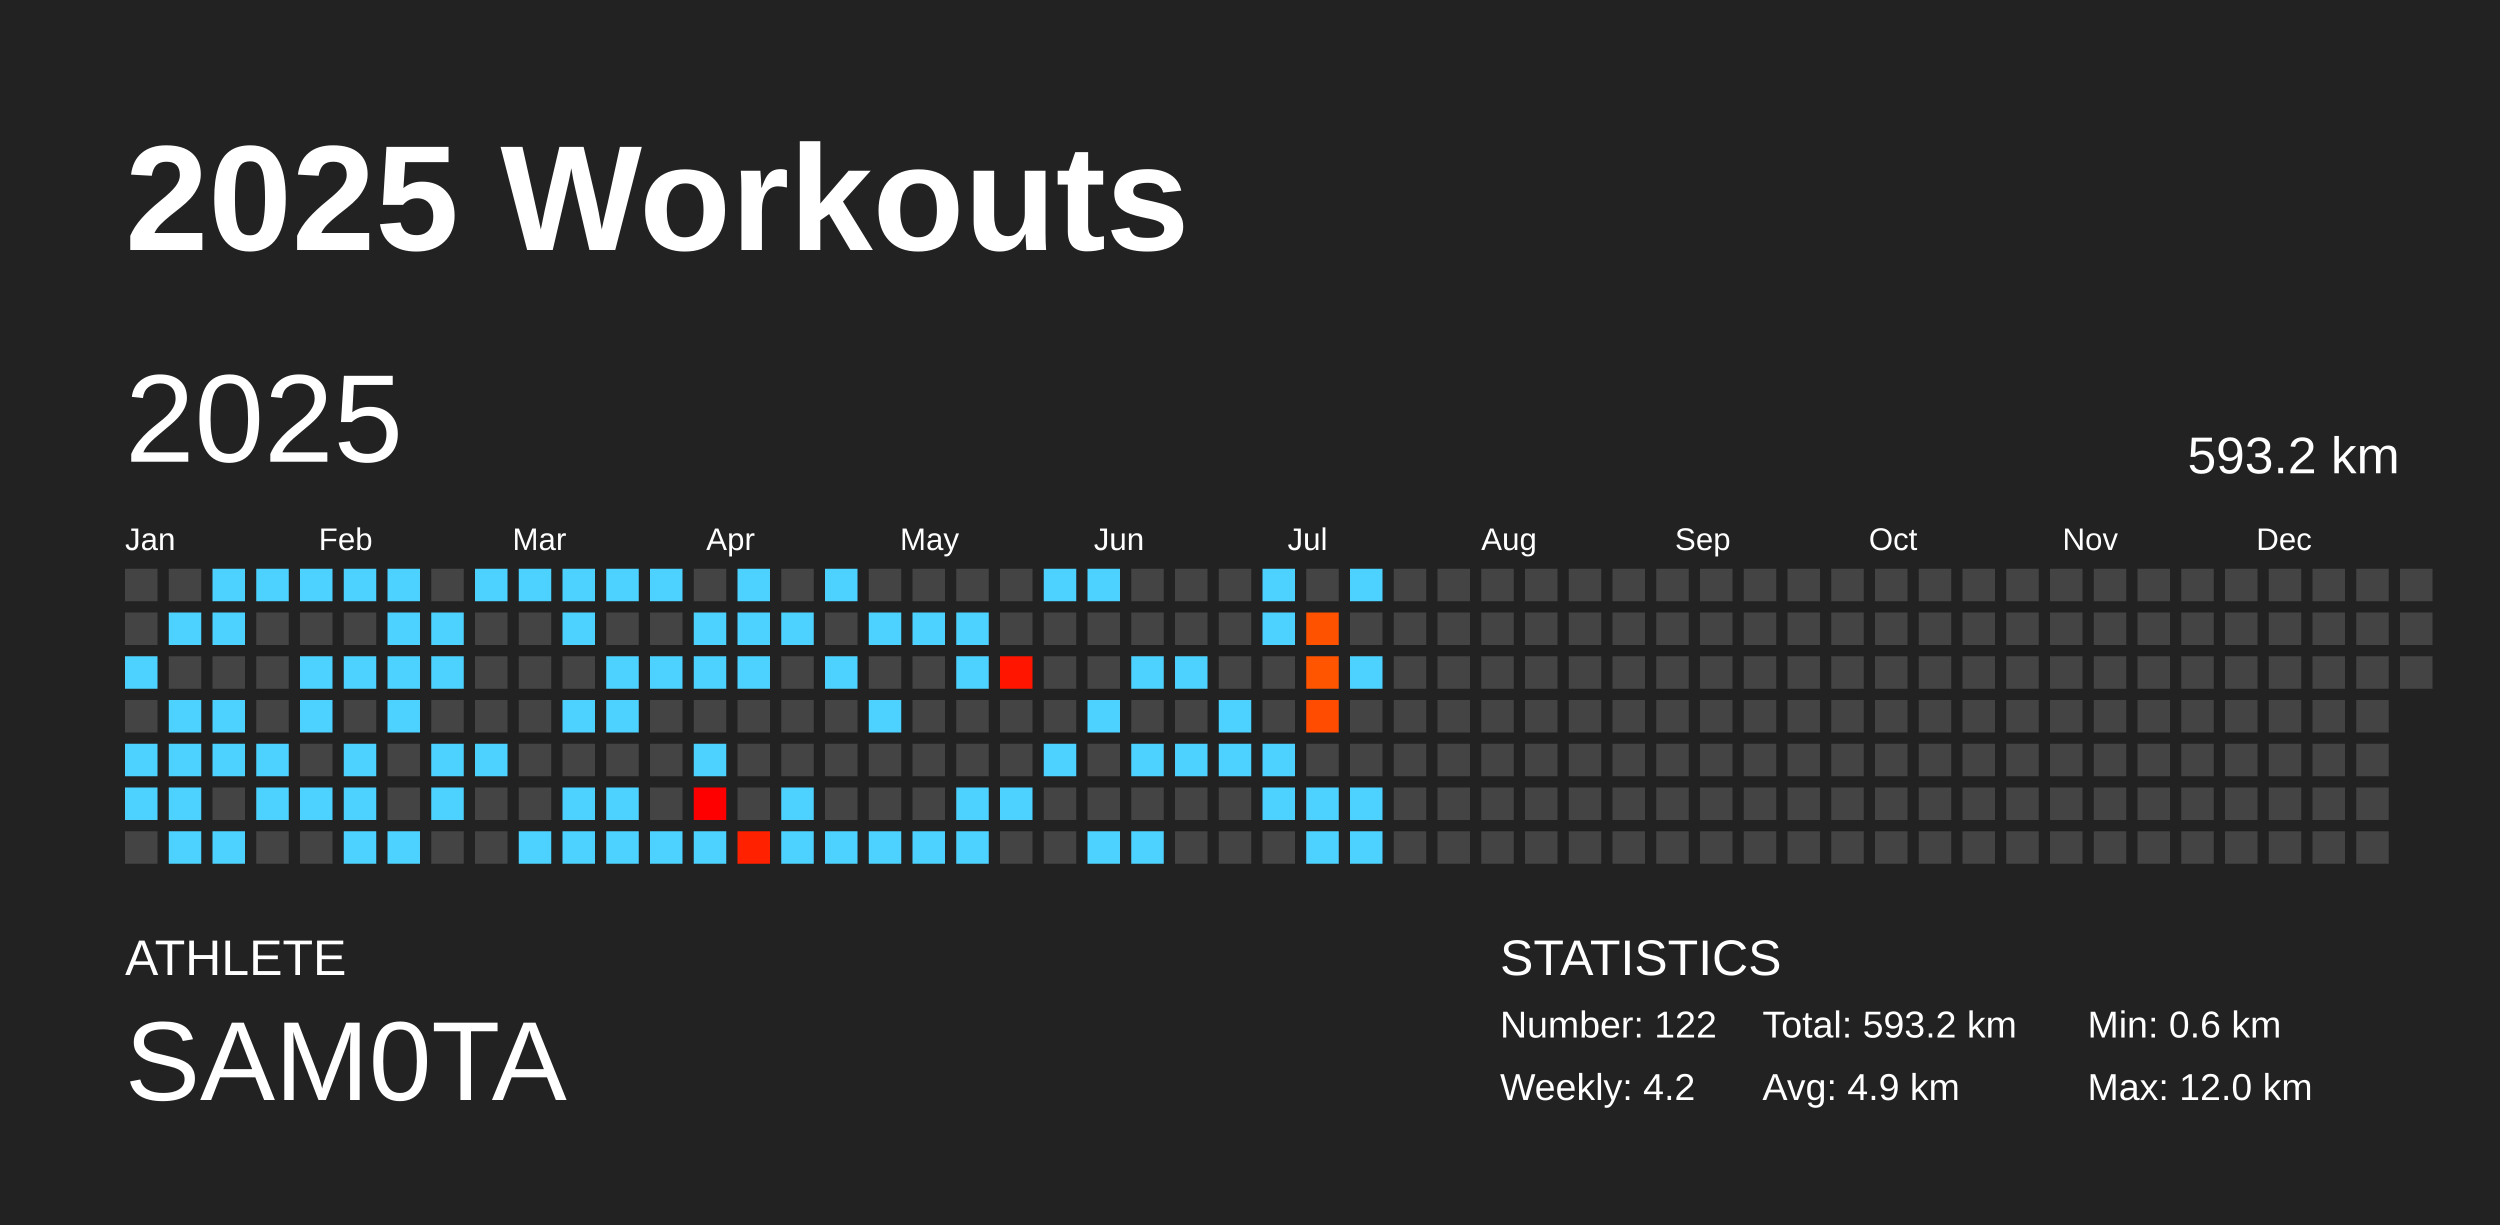
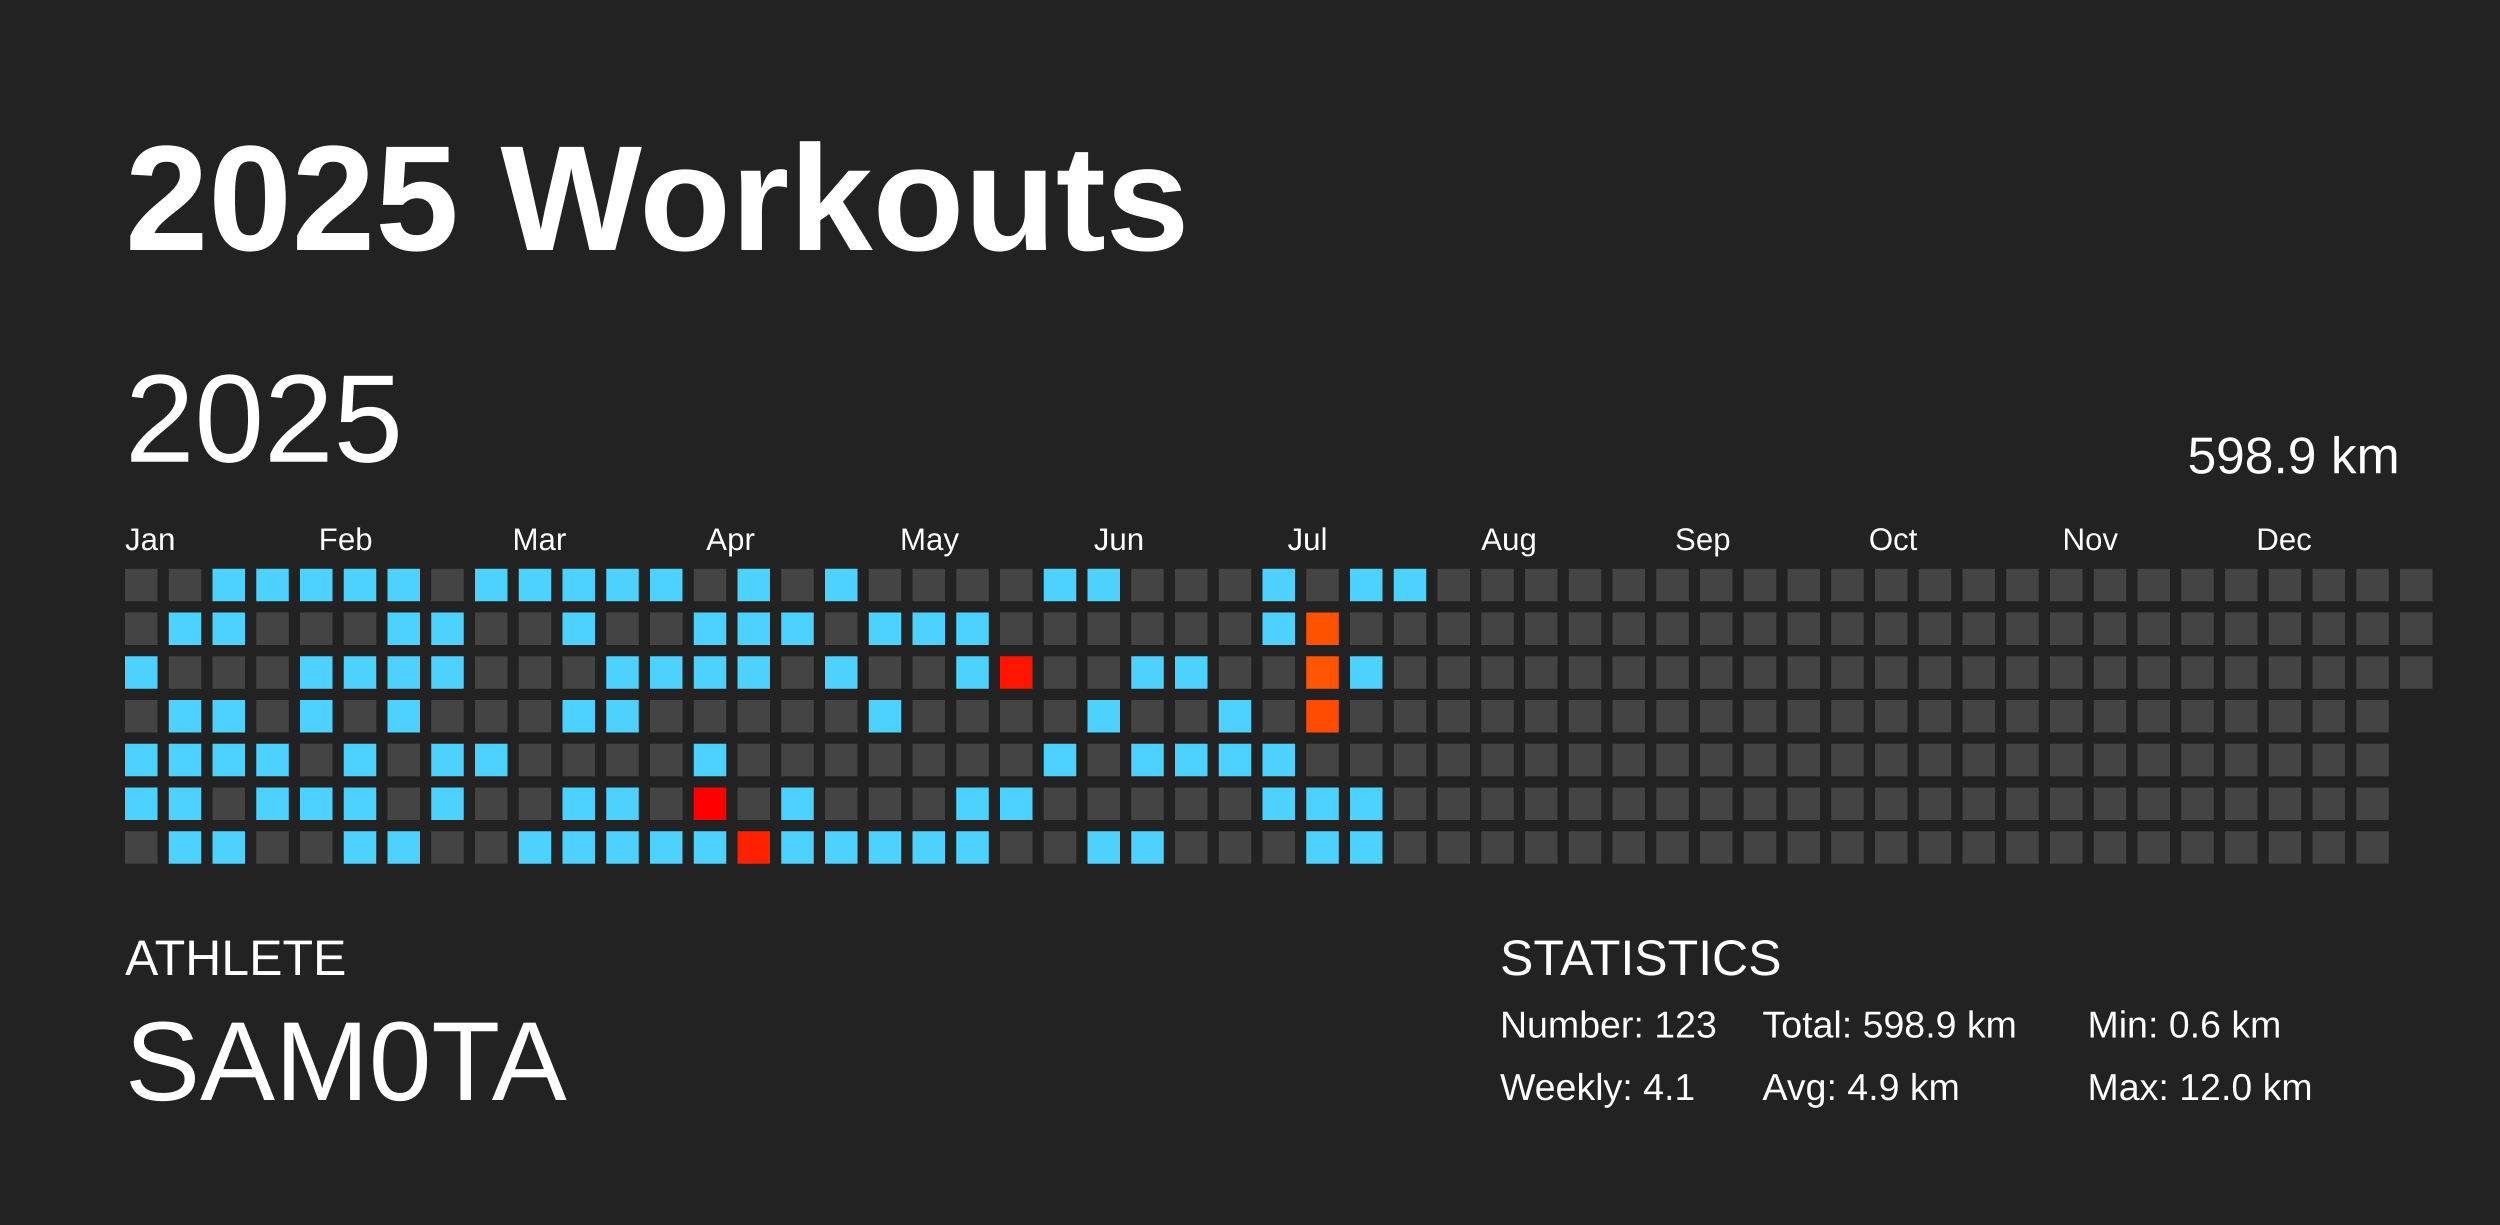
<svg xmlns="http://www.w3.org/2000/svg" baseProfile="full" height="98mm" version="1.1" viewBox="0,0,200,98" width="200mm">
  <defs />
  <rect fill="#222222" height="98" width="200" x="0" y="0" />
  <text fill="#FFFFFF" style="font-size:12px; font-family:Arial; font-weight:bold;" x="10" y="20">2025 Workouts</text>
  <text fill="#FFFFFF" style="font-size:4px; font-family:Arial" x="10" y="78">ATHLETE</text>
  <text fill="#FFFFFF" style="font-size:9px; font-family:Arial" x="10" y="88">SAM0TA</text>
  <text fill="#FFFFFF" style="font-size:4px; font-family:Arial" x="120" y="78">STATISTICS</text>
-   <text fill="#FFFFFF" style="font-size:3px; font-family:Arial" x="120" y="83">Number: 122</text>
-   <text fill="#FFFFFF" style="font-size:3px; font-family:Arial" x="120" y="88">Weekly: 4.2</text>
-   <text fill="#FFFFFF" style="font-size:3px; font-family:Arial" x="141" y="83">Total: 593.2 km</text>
+   <text fill="#FFFFFF" style="font-size:3px; font-family:Arial" x="120" y="83">Number: 123</text>
+   <text fill="#FFFFFF" style="font-size:3px; font-family:Arial" x="120" y="88">Weekly: 4.1</text>
+   <text fill="#FFFFFF" style="font-size:3px; font-family:Arial" x="141" y="83">Total: 598.9 km</text>
  <text fill="#FFFFFF" style="font-size:3px; font-family:Arial" x="141" y="88">Avg: 4.9 km</text>
  <text fill="#FFFFFF" style="font-size:3px; font-family:Arial" x="167" y="83">Min: 0.6 km</text>
  <text fill="#FFFFFF" style="font-size:3px; font-family:Arial" x="167" y="88">Max: 12.0 km</text>
  <text dominant-baseline="hanging" fill="#FFFFFF" style="font-size:10.0px; font-family:Arial;" x="10" y="30">2025</text>
-   <text dominant-baseline="hanging" fill="#FFFFFF" style="font-size:4.125px; font-family:Arial;" x="175" y="35">593.2 km</text>
+   <text dominant-baseline="hanging" fill="#FFFFFF" style="font-size:4.125px; font-family:Arial;" x="175" y="35">598.9 km</text>
  <text fill="#FFFFFF" style="font-size:2.5px; font-family:Arial" x="10.0" y="44">Jan</text>
  <text fill="#FFFFFF" style="font-size:2.5px; font-family:Arial" x="25.5" y="44">Feb</text>
  <text fill="#FFFFFF" style="font-size:2.5px; font-family:Arial" x="41.0" y="44">Mar</text>
  <text fill="#FFFFFF" style="font-size:2.5px; font-family:Arial" x="56.5" y="44">Apr</text>
  <text fill="#FFFFFF" style="font-size:2.5px; font-family:Arial" x="72.0" y="44">May</text>
  <text fill="#FFFFFF" style="font-size:2.5px; font-family:Arial" x="87.5" y="44">Jun</text>
  <text fill="#FFFFFF" style="font-size:2.5px; font-family:Arial" x="103.0" y="44">Jul</text>
  <text fill="#FFFFFF" style="font-size:2.5px; font-family:Arial" x="118.5" y="44">Aug</text>
  <text fill="#FFFFFF" style="font-size:2.5px; font-family:Arial" x="134.0" y="44">Sep</text>
  <text fill="#FFFFFF" style="font-size:2.5px; font-family:Arial" x="149.5" y="44">Oct</text>
  <text fill="#FFFFFF" style="font-size:2.5px; font-family:Arial" x="165.0" y="44">Nov</text>
  <text fill="#FFFFFF" style="font-size:2.5px; font-family:Arial" x="180.5" y="44">Dec</text>
  <rect fill="#444444" height="2.6" width="2.6" x="10.0" y="45.5" />
  <rect fill="#444444" height="2.6" width="2.6" x="10.0" y="49.0" />
  <rect fill="#4dd2ff" height="2.6" width="2.6" x="10.0" y="52.5" />
  <rect fill="#444444" height="2.6" width="2.6" x="10.0" y="56.0" />
  <rect fill="#4dd2ff" height="2.6" width="2.6" x="10.0" y="59.5" />
  <rect fill="#4dd2ff" height="2.6" width="2.6" x="10.0" y="63.0" />
  <rect fill="#444444" height="2.6" width="2.6" x="10.0" y="66.5" />
  <rect fill="#444444" height="2.6" width="2.6" x="13.5" y="45.5" />
  <rect fill="#4dd2ff" height="2.6" width="2.6" x="13.5" y="49.0" />
  <rect fill="#444444" height="2.6" width="2.6" x="13.5" y="52.5" />
  <rect fill="#4dd2ff" height="2.6" width="2.6" x="13.5" y="56.0" />
  <rect fill="#4dd2ff" height="2.6" width="2.6" x="13.5" y="59.5" />
  <rect fill="#4dd2ff" height="2.6" width="2.6" x="13.5" y="63.0" />
  <rect fill="#4dd2ff" height="2.6" width="2.6" x="13.5" y="66.5" />
  <rect fill="#4dd2ff" height="2.6" width="2.6" x="17.0" y="45.5" />
  <rect fill="#4dd2ff" height="2.6" width="2.6" x="17.0" y="49.0" />
  <rect fill="#444444" height="2.6" width="2.6" x="17.0" y="52.5" />
  <rect fill="#4dd2ff" height="2.6" width="2.6" x="17.0" y="56.0" />
  <rect fill="#4dd2ff" height="2.6" width="2.6" x="17.0" y="59.5" />
  <rect fill="#444444" height="2.6" width="2.6" x="17.0" y="63.0" />
  <rect fill="#4dd2ff" height="2.6" width="2.6" x="17.0" y="66.5" />
  <rect fill="#4dd2ff" height="2.6" width="2.6" x="20.5" y="45.5" />
  <rect fill="#444444" height="2.6" width="2.6" x="20.5" y="49.0" />
  <rect fill="#444444" height="2.6" width="2.6" x="20.5" y="52.5" />
  <rect fill="#444444" height="2.6" width="2.6" x="20.5" y="56.0" />
  <rect fill="#4dd2ff" height="2.6" width="2.6" x="20.5" y="59.5" />
  <rect fill="#4dd2ff" height="2.6" width="2.6" x="20.5" y="63.0" />
  <rect fill="#444444" height="2.6" width="2.6" x="20.5" y="66.5" />
  <rect fill="#4dd2ff" height="2.6" width="2.6" x="24.0" y="45.5" />
  <rect fill="#444444" height="2.6" width="2.6" x="24.0" y="49.0" />
  <rect fill="#4dd2ff" height="2.6" width="2.6" x="24.0" y="52.5" />
  <rect fill="#4dd2ff" height="2.6" width="2.6" x="24.0" y="56.0" />
  <rect fill="#444444" height="2.6" width="2.6" x="24.0" y="59.5" />
  <rect fill="#4dd2ff" height="2.6" width="2.6" x="24.0" y="63.0" />
  <rect fill="#444444" height="2.6" width="2.6" x="24.0" y="66.5" />
  <rect fill="#4dd2ff" height="2.6" width="2.6" x="27.5" y="45.5" />
  <rect fill="#444444" height="2.6" width="2.6" x="27.5" y="49.0" />
  <rect fill="#4dd2ff" height="2.6" width="2.6" x="27.5" y="52.5" />
  <rect fill="#444444" height="2.6" width="2.6" x="27.5" y="56.0" />
  <rect fill="#4dd2ff" height="2.6" width="2.6" x="27.5" y="59.5" />
  <rect fill="#4dd2ff" height="2.6" width="2.6" x="27.5" y="63.0" />
  <rect fill="#4dd2ff" height="2.6" width="2.6" x="27.5" y="66.5" />
  <rect fill="#4dd2ff" height="2.6" width="2.6" x="31.0" y="45.5" />
  <rect fill="#4dd2ff" height="2.6" width="2.6" x="31.0" y="49.0" />
  <rect fill="#4dd2ff" height="2.6" width="2.6" x="31.0" y="52.5" />
  <rect fill="#4dd2ff" height="2.6" width="2.6" x="31.0" y="56.0" />
  <rect fill="#444444" height="2.6" width="2.6" x="31.0" y="59.5" />
  <rect fill="#444444" height="2.6" width="2.6" x="31.0" y="63.0" />
  <rect fill="#4dd2ff" height="2.6" width="2.6" x="31.0" y="66.5" />
  <rect fill="#444444" height="2.6" width="2.6" x="34.5" y="45.5" />
  <rect fill="#4dd2ff" height="2.6" width="2.6" x="34.5" y="49.0" />
  <rect fill="#4dd2ff" height="2.6" width="2.6" x="34.5" y="52.5" />
  <rect fill="#444444" height="2.6" width="2.6" x="34.5" y="56.0" />
  <rect fill="#4dd2ff" height="2.6" width="2.6" x="34.5" y="59.5" />
  <rect fill="#4dd2ff" height="2.6" width="2.6" x="34.5" y="63.0" />
  <rect fill="#444444" height="2.6" width="2.6" x="34.5" y="66.5" />
  <rect fill="#4dd2ff" height="2.6" width="2.6" x="38.0" y="45.5" />
  <rect fill="#444444" height="2.6" width="2.6" x="38.0" y="49.0" />
  <rect fill="#444444" height="2.6" width="2.6" x="38.0" y="52.5" />
  <rect fill="#444444" height="2.6" width="2.6" x="38.0" y="56.0" />
  <rect fill="#4dd2ff" height="2.6" width="2.6" x="38.0" y="59.5" />
  <rect fill="#444444" height="2.6" width="2.6" x="38.0" y="63.0" />
  <rect fill="#444444" height="2.6" width="2.6" x="38.0" y="66.5" />
  <rect fill="#4dd2ff" height="2.6" width="2.6" x="41.5" y="45.5" />
  <rect fill="#444444" height="2.6" width="2.6" x="41.5" y="49.0" />
  <rect fill="#444444" height="2.6" width="2.6" x="41.5" y="52.5" />
  <rect fill="#444444" height="2.6" width="2.6" x="41.5" y="56.0" />
  <rect fill="#444444" height="2.6" width="2.6" x="41.5" y="59.5" />
  <rect fill="#444444" height="2.6" width="2.6" x="41.5" y="63.0" />
  <rect fill="#4dd2ff" height="2.6" width="2.6" x="41.5" y="66.5" />
  <rect fill="#4dd2ff" height="2.6" width="2.6" x="45.0" y="45.5" />
  <rect fill="#4dd2ff" height="2.6" width="2.6" x="45.0" y="49.0" />
  <rect fill="#444444" height="2.6" width="2.6" x="45.0" y="52.5" />
  <rect fill="#4dd2ff" height="2.6" width="2.6" x="45.0" y="56.0" />
  <rect fill="#444444" height="2.6" width="2.6" x="45.0" y="59.5" />
  <rect fill="#4dd2ff" height="2.6" width="2.6" x="45.0" y="63.0" />
  <rect fill="#4dd2ff" height="2.6" width="2.6" x="45.0" y="66.5" />
  <rect fill="#4dd2ff" height="2.6" width="2.6" x="48.5" y="45.5" />
  <rect fill="#444444" height="2.6" width="2.6" x="48.5" y="49.0" />
  <rect fill="#4dd2ff" height="2.6" width="2.6" x="48.5" y="52.5" />
  <rect fill="#4dd2ff" height="2.6" width="2.6" x="48.5" y="56.0" />
  <rect fill="#444444" height="2.6" width="2.6" x="48.5" y="59.5" />
  <rect fill="#4dd2ff" height="2.6" width="2.6" x="48.5" y="63.0" />
  <rect fill="#4dd2ff" height="2.6" width="2.6" x="48.5" y="66.5" />
  <rect fill="#4dd2ff" height="2.6" width="2.6" x="52.0" y="45.5" />
  <rect fill="#444444" height="2.6" width="2.6" x="52.0" y="49.0" />
  <rect fill="#4dd2ff" height="2.6" width="2.6" x="52.0" y="52.5" />
  <rect fill="#444444" height="2.6" width="2.6" x="52.0" y="56.0" />
  <rect fill="#444444" height="2.6" width="2.6" x="52.0" y="59.5" />
  <rect fill="#444444" height="2.6" width="2.6" x="52.0" y="63.0" />
  <rect fill="#4dd2ff" height="2.6" width="2.6" x="52.0" y="66.5" />
  <rect fill="#444444" height="2.6" width="2.6" x="55.5" y="45.5" />
  <rect fill="#4dd2ff" height="2.6" width="2.6" x="55.5" y="49.0" />
  <rect fill="#4dd2ff" height="2.6" width="2.6" x="55.5" y="52.5" />
  <rect fill="#444444" height="2.6" width="2.6" x="55.5" y="56.0" />
  <rect fill="#4dd2ff" height="2.6" width="2.6" x="55.5" y="59.5" />
  <rect fill="#ff0000" height="2.6" width="2.6" x="55.5" y="63.0" />
  <rect fill="#4dd2ff" height="2.6" width="2.6" x="55.5" y="66.5" />
  <rect fill="#4dd2ff" height="2.6" width="2.6" x="59.0" y="45.5" />
  <rect fill="#4dd2ff" height="2.6" width="2.6" x="59.0" y="49.0" />
  <rect fill="#4dd2ff" height="2.6" width="2.6" x="59.0" y="52.5" />
  <rect fill="#444444" height="2.6" width="2.6" x="59.0" y="56.0" />
  <rect fill="#444444" height="2.6" width="2.6" x="59.0" y="59.5" />
  <rect fill="#444444" height="2.6" width="2.6" x="59.0" y="63.0" />
  <rect fill="#ff2100" height="2.6" width="2.6" x="59.0" y="66.5" />
  <rect fill="#444444" height="2.6" width="2.6" x="62.5" y="45.5" />
  <rect fill="#4dd2ff" height="2.6" width="2.6" x="62.5" y="49.0" />
  <rect fill="#444444" height="2.6" width="2.6" x="62.5" y="52.5" />
  <rect fill="#444444" height="2.6" width="2.6" x="62.5" y="56.0" />
  <rect fill="#444444" height="2.6" width="2.6" x="62.5" y="59.5" />
  <rect fill="#4dd2ff" height="2.6" width="2.6" x="62.5" y="63.0" />
  <rect fill="#4dd2ff" height="2.6" width="2.6" x="62.5" y="66.5" />
  <rect fill="#4dd2ff" height="2.6" width="2.6" x="66.0" y="45.5" />
  <rect fill="#444444" height="2.6" width="2.6" x="66.0" y="49.0" />
  <rect fill="#4dd2ff" height="2.6" width="2.6" x="66.0" y="52.5" />
  <rect fill="#444444" height="2.6" width="2.6" x="66.0" y="56.0" />
  <rect fill="#444444" height="2.6" width="2.6" x="66.0" y="59.5" />
  <rect fill="#444444" height="2.6" width="2.6" x="66.0" y="63.0" />
  <rect fill="#4dd2ff" height="2.6" width="2.6" x="66.0" y="66.5" />
  <rect fill="#444444" height="2.6" width="2.6" x="69.5" y="45.5" />
  <rect fill="#4dd2ff" height="2.6" width="2.6" x="69.5" y="49.0" />
  <rect fill="#444444" height="2.6" width="2.6" x="69.5" y="52.5" />
  <rect fill="#4dd2ff" height="2.6" width="2.6" x="69.5" y="56.0" />
  <rect fill="#444444" height="2.6" width="2.6" x="69.5" y="59.5" />
  <rect fill="#444444" height="2.6" width="2.6" x="69.5" y="63.0" />
  <rect fill="#4dd2ff" height="2.6" width="2.6" x="69.5" y="66.5" />
  <rect fill="#444444" height="2.6" width="2.6" x="73.0" y="45.5" />
  <rect fill="#4dd2ff" height="2.6" width="2.6" x="73.0" y="49.0" />
  <rect fill="#444444" height="2.6" width="2.6" x="73.0" y="52.5" />
  <rect fill="#444444" height="2.6" width="2.6" x="73.0" y="56.0" />
  <rect fill="#444444" height="2.6" width="2.6" x="73.0" y="59.5" />
  <rect fill="#444444" height="2.6" width="2.6" x="73.0" y="63.0" />
  <rect fill="#4dd2ff" height="2.6" width="2.6" x="73.0" y="66.5" />
  <rect fill="#444444" height="2.6" width="2.6" x="76.5" y="45.5" />
  <rect fill="#4dd2ff" height="2.6" width="2.6" x="76.5" y="49.0" />
  <rect fill="#4dd2ff" height="2.6" width="2.6" x="76.5" y="52.5" />
  <rect fill="#444444" height="2.6" width="2.6" x="76.5" y="56.0" />
  <rect fill="#444444" height="2.6" width="2.6" x="76.5" y="59.5" />
  <rect fill="#4dd2ff" height="2.6" width="2.6" x="76.5" y="63.0" />
  <rect fill="#4dd2ff" height="2.6" width="2.6" x="76.5" y="66.5" />
  <rect fill="#444444" height="2.6" width="2.6" x="80.0" y="45.5" />
  <rect fill="#444444" height="2.6" width="2.6" x="80.0" y="49.0" />
  <rect fill="#ff1500" height="2.6" width="2.6" x="80.0" y="52.5" />
  <rect fill="#444444" height="2.6" width="2.6" x="80.0" y="56.0" />
  <rect fill="#444444" height="2.6" width="2.6" x="80.0" y="59.5" />
  <rect fill="#4dd2ff" height="2.6" width="2.6" x="80.0" y="63.0" />
  <rect fill="#444444" height="2.6" width="2.6" x="80.0" y="66.5" />
  <rect fill="#4dd2ff" height="2.6" width="2.6" x="83.5" y="45.5" />
  <rect fill="#444444" height="2.6" width="2.6" x="83.5" y="49.0" />
  <rect fill="#444444" height="2.6" width="2.6" x="83.5" y="52.5" />
  <rect fill="#444444" height="2.6" width="2.6" x="83.5" y="56.0" />
  <rect fill="#4dd2ff" height="2.6" width="2.6" x="83.5" y="59.5" />
  <rect fill="#444444" height="2.6" width="2.6" x="83.5" y="63.0" />
  <rect fill="#444444" height="2.6" width="2.6" x="83.5" y="66.5" />
  <rect fill="#4dd2ff" height="2.6" width="2.6" x="87.0" y="45.5" />
  <rect fill="#444444" height="2.6" width="2.6" x="87.0" y="49.0" />
  <rect fill="#444444" height="2.6" width="2.6" x="87.0" y="52.5" />
  <rect fill="#4dd2ff" height="2.6" width="2.6" x="87.0" y="56.0" />
  <rect fill="#444444" height="2.6" width="2.6" x="87.0" y="59.5" />
  <rect fill="#444444" height="2.6" width="2.6" x="87.0" y="63.0" />
  <rect fill="#4dd2ff" height="2.6" width="2.6" x="87.0" y="66.5" />
  <rect fill="#444444" height="2.6" width="2.6" x="90.5" y="45.5" />
  <rect fill="#444444" height="2.6" width="2.6" x="90.5" y="49.0" />
  <rect fill="#4dd2ff" height="2.6" width="2.6" x="90.5" y="52.5" />
  <rect fill="#444444" height="2.6" width="2.6" x="90.5" y="56.0" />
  <rect fill="#4dd2ff" height="2.6" width="2.6" x="90.5" y="59.5" />
  <rect fill="#444444" height="2.6" width="2.6" x="90.5" y="63.0" />
  <rect fill="#4dd2ff" height="2.6" width="2.6" x="90.5" y="66.5" />
  <rect fill="#444444" height="2.6" width="2.6" x="94.0" y="45.5" />
  <rect fill="#444444" height="2.6" width="2.6" x="94.0" y="49.0" />
  <rect fill="#4dd2ff" height="2.6" width="2.6" x="94.0" y="52.5" />
  <rect fill="#444444" height="2.6" width="2.6" x="94.0" y="56.0" />
  <rect fill="#4dd2ff" height="2.6" width="2.6" x="94.0" y="59.5" />
  <rect fill="#444444" height="2.6" width="2.6" x="94.0" y="63.0" />
  <rect fill="#444444" height="2.6" width="2.6" x="94.0" y="66.5" />
  <rect fill="#444444" height="2.6" width="2.6" x="97.5" y="45.5" />
  <rect fill="#444444" height="2.6" width="2.6" x="97.5" y="49.0" />
  <rect fill="#444444" height="2.6" width="2.6" x="97.5" y="52.5" />
  <rect fill="#4dd2ff" height="2.6" width="2.6" x="97.5" y="56.0" />
  <rect fill="#4dd2ff" height="2.6" width="2.6" x="97.5" y="59.5" />
  <rect fill="#444444" height="2.6" width="2.6" x="97.5" y="63.0" />
  <rect fill="#444444" height="2.6" width="2.6" x="97.5" y="66.5" />
  <rect fill="#4dd2ff" height="2.6" width="2.6" x="101.0" y="45.5" />
  <rect fill="#4dd2ff" height="2.6" width="2.6" x="101.0" y="49.0" />
  <rect fill="#444444" height="2.6" width="2.6" x="101.0" y="52.5" />
  <rect fill="#444444" height="2.6" width="2.6" x="101.0" y="56.0" />
  <rect fill="#4dd2ff" height="2.6" width="2.6" x="101.0" y="59.5" />
  <rect fill="#4dd2ff" height="2.6" width="2.6" x="101.0" y="63.0" />
  <rect fill="#444444" height="2.6" width="2.6" x="101.0" y="66.5" />
  <rect fill="#444444" height="2.6" width="2.6" x="104.5" y="45.5" />
  <rect fill="#ff5200" height="2.6" width="2.6" x="104.5" y="49.0" />
  <rect fill="#ff5400" height="2.6" width="2.6" x="104.5" y="52.5" />
  <rect fill="#ff4c00" height="2.6" width="2.6" x="104.5" y="56.0" />
  <rect fill="#444444" height="2.6" width="2.6" x="104.5" y="59.5" />
  <rect fill="#4dd2ff" height="2.6" width="2.6" x="104.5" y="63.0" />
  <rect fill="#4dd2ff" height="2.6" width="2.6" x="104.5" y="66.5" />
  <rect fill="#4dd2ff" height="2.6" width="2.6" x="108.0" y="45.5" />
  <rect fill="#444444" height="2.6" width="2.6" x="108.0" y="49.0" />
  <rect fill="#4dd2ff" height="2.6" width="2.6" x="108.0" y="52.5" />
  <rect fill="#444444" height="2.6" width="2.6" x="108.0" y="56.0" />
  <rect fill="#444444" height="2.6" width="2.6" x="108.0" y="59.5" />
  <rect fill="#4dd2ff" height="2.6" width="2.6" x="108.0" y="63.0" />
  <rect fill="#4dd2ff" height="2.6" width="2.6" x="108.0" y="66.5" />
-   <rect fill="#444444" height="2.6" width="2.6" x="111.5" y="45.5" />
+   <rect fill="#4dd2ff" height="2.6" width="2.6" x="111.5" y="45.5" />
  <rect fill="#444444" height="2.6" width="2.6" x="111.5" y="49.0" />
  <rect fill="#444444" height="2.6" width="2.6" x="111.5" y="52.5" />
  <rect fill="#444444" height="2.6" width="2.6" x="111.5" y="56.0" />
  <rect fill="#444444" height="2.6" width="2.6" x="111.5" y="59.5" />
  <rect fill="#444444" height="2.6" width="2.6" x="111.5" y="63.0" />
  <rect fill="#444444" height="2.6" width="2.6" x="111.5" y="66.5" />
  <rect fill="#444444" height="2.6" width="2.6" x="115.0" y="45.5" />
  <rect fill="#444444" height="2.6" width="2.6" x="115.0" y="49.0" />
  <rect fill="#444444" height="2.6" width="2.6" x="115.0" y="52.5" />
  <rect fill="#444444" height="2.6" width="2.6" x="115.0" y="56.0" />
  <rect fill="#444444" height="2.6" width="2.6" x="115.0" y="59.5" />
  <rect fill="#444444" height="2.6" width="2.6" x="115.0" y="63.0" />
  <rect fill="#444444" height="2.6" width="2.6" x="115.0" y="66.5" />
  <rect fill="#444444" height="2.6" width="2.6" x="118.5" y="45.5" />
  <rect fill="#444444" height="2.6" width="2.6" x="118.5" y="49.0" />
  <rect fill="#444444" height="2.6" width="2.6" x="118.5" y="52.5" />
  <rect fill="#444444" height="2.6" width="2.6" x="118.5" y="56.0" />
  <rect fill="#444444" height="2.6" width="2.6" x="118.5" y="59.5" />
  <rect fill="#444444" height="2.6" width="2.6" x="118.5" y="63.0" />
  <rect fill="#444444" height="2.6" width="2.6" x="118.5" y="66.5" />
  <rect fill="#444444" height="2.6" width="2.6" x="122.0" y="45.5" />
  <rect fill="#444444" height="2.6" width="2.6" x="122.0" y="49.0" />
  <rect fill="#444444" height="2.6" width="2.6" x="122.0" y="52.5" />
  <rect fill="#444444" height="2.6" width="2.6" x="122.0" y="56.0" />
  <rect fill="#444444" height="2.6" width="2.6" x="122.0" y="59.5" />
  <rect fill="#444444" height="2.6" width="2.6" x="122.0" y="63.0" />
  <rect fill="#444444" height="2.6" width="2.6" x="122.0" y="66.5" />
  <rect fill="#444444" height="2.6" width="2.6" x="125.5" y="45.5" />
  <rect fill="#444444" height="2.6" width="2.6" x="125.5" y="49.0" />
  <rect fill="#444444" height="2.6" width="2.6" x="125.5" y="52.5" />
  <rect fill="#444444" height="2.6" width="2.6" x="125.5" y="56.0" />
  <rect fill="#444444" height="2.6" width="2.6" x="125.5" y="59.5" />
  <rect fill="#444444" height="2.6" width="2.6" x="125.5" y="63.0" />
  <rect fill="#444444" height="2.6" width="2.6" x="125.5" y="66.5" />
  <rect fill="#444444" height="2.6" width="2.6" x="129.0" y="45.5" />
  <rect fill="#444444" height="2.6" width="2.6" x="129.0" y="49.0" />
  <rect fill="#444444" height="2.6" width="2.6" x="129.0" y="52.5" />
  <rect fill="#444444" height="2.6" width="2.6" x="129.0" y="56.0" />
  <rect fill="#444444" height="2.6" width="2.6" x="129.0" y="59.5" />
  <rect fill="#444444" height="2.6" width="2.6" x="129.0" y="63.0" />
  <rect fill="#444444" height="2.6" width="2.6" x="129.0" y="66.5" />
  <rect fill="#444444" height="2.6" width="2.6" x="132.5" y="45.5" />
  <rect fill="#444444" height="2.6" width="2.6" x="132.5" y="49.0" />
  <rect fill="#444444" height="2.6" width="2.6" x="132.5" y="52.5" />
  <rect fill="#444444" height="2.6" width="2.6" x="132.5" y="56.0" />
  <rect fill="#444444" height="2.6" width="2.6" x="132.5" y="59.5" />
  <rect fill="#444444" height="2.6" width="2.6" x="132.5" y="63.0" />
  <rect fill="#444444" height="2.6" width="2.6" x="132.5" y="66.5" />
  <rect fill="#444444" height="2.6" width="2.6" x="136.0" y="45.5" />
  <rect fill="#444444" height="2.6" width="2.6" x="136.0" y="49.0" />
  <rect fill="#444444" height="2.6" width="2.6" x="136.0" y="52.5" />
  <rect fill="#444444" height="2.6" width="2.6" x="136.0" y="56.0" />
  <rect fill="#444444" height="2.6" width="2.6" x="136.0" y="59.5" />
  <rect fill="#444444" height="2.6" width="2.6" x="136.0" y="63.0" />
  <rect fill="#444444" height="2.6" width="2.6" x="136.0" y="66.5" />
  <rect fill="#444444" height="2.6" width="2.6" x="139.5" y="45.5" />
  <rect fill="#444444" height="2.6" width="2.6" x="139.5" y="49.0" />
  <rect fill="#444444" height="2.6" width="2.6" x="139.5" y="52.5" />
  <rect fill="#444444" height="2.6" width="2.6" x="139.5" y="56.0" />
  <rect fill="#444444" height="2.6" width="2.6" x="139.5" y="59.5" />
  <rect fill="#444444" height="2.6" width="2.6" x="139.5" y="63.0" />
  <rect fill="#444444" height="2.6" width="2.6" x="139.5" y="66.5" />
  <rect fill="#444444" height="2.6" width="2.6" x="143.0" y="45.5" />
  <rect fill="#444444" height="2.6" width="2.6" x="143.0" y="49.0" />
  <rect fill="#444444" height="2.6" width="2.6" x="143.0" y="52.5" />
  <rect fill="#444444" height="2.6" width="2.6" x="143.0" y="56.0" />
  <rect fill="#444444" height="2.6" width="2.6" x="143.0" y="59.5" />
  <rect fill="#444444" height="2.6" width="2.6" x="143.0" y="63.0" />
  <rect fill="#444444" height="2.6" width="2.6" x="143.0" y="66.5" />
  <rect fill="#444444" height="2.6" width="2.6" x="146.5" y="45.5" />
  <rect fill="#444444" height="2.6" width="2.6" x="146.5" y="49.0" />
  <rect fill="#444444" height="2.6" width="2.6" x="146.5" y="52.5" />
  <rect fill="#444444" height="2.6" width="2.6" x="146.5" y="56.0" />
  <rect fill="#444444" height="2.6" width="2.6" x="146.5" y="59.5" />
  <rect fill="#444444" height="2.6" width="2.6" x="146.5" y="63.0" />
  <rect fill="#444444" height="2.6" width="2.6" x="146.5" y="66.5" />
  <rect fill="#444444" height="2.6" width="2.6" x="150.0" y="45.5" />
  <rect fill="#444444" height="2.6" width="2.6" x="150.0" y="49.0" />
  <rect fill="#444444" height="2.6" width="2.6" x="150.0" y="52.5" />
  <rect fill="#444444" height="2.6" width="2.6" x="150.0" y="56.0" />
  <rect fill="#444444" height="2.6" width="2.6" x="150.0" y="59.5" />
  <rect fill="#444444" height="2.6" width="2.6" x="150.0" y="63.0" />
  <rect fill="#444444" height="2.6" width="2.6" x="150.0" y="66.5" />
  <rect fill="#444444" height="2.6" width="2.6" x="153.5" y="45.5" />
  <rect fill="#444444" height="2.6" width="2.6" x="153.5" y="49.0" />
  <rect fill="#444444" height="2.6" width="2.6" x="153.5" y="52.5" />
  <rect fill="#444444" height="2.6" width="2.6" x="153.5" y="56.0" />
  <rect fill="#444444" height="2.6" width="2.6" x="153.5" y="59.5" />
  <rect fill="#444444" height="2.6" width="2.6" x="153.5" y="63.0" />
  <rect fill="#444444" height="2.6" width="2.6" x="153.5" y="66.5" />
  <rect fill="#444444" height="2.6" width="2.6" x="157.0" y="45.5" />
  <rect fill="#444444" height="2.6" width="2.6" x="157.0" y="49.0" />
  <rect fill="#444444" height="2.6" width="2.6" x="157.0" y="52.5" />
  <rect fill="#444444" height="2.6" width="2.6" x="157.0" y="56.0" />
  <rect fill="#444444" height="2.6" width="2.6" x="157.0" y="59.5" />
  <rect fill="#444444" height="2.6" width="2.6" x="157.0" y="63.0" />
  <rect fill="#444444" height="2.6" width="2.6" x="157.0" y="66.5" />
  <rect fill="#444444" height="2.6" width="2.6" x="160.5" y="45.5" />
  <rect fill="#444444" height="2.6" width="2.6" x="160.5" y="49.0" />
  <rect fill="#444444" height="2.6" width="2.6" x="160.5" y="52.5" />
  <rect fill="#444444" height="2.6" width="2.6" x="160.5" y="56.0" />
  <rect fill="#444444" height="2.6" width="2.6" x="160.5" y="59.5" />
  <rect fill="#444444" height="2.6" width="2.6" x="160.5" y="63.0" />
  <rect fill="#444444" height="2.6" width="2.6" x="160.5" y="66.5" />
  <rect fill="#444444" height="2.6" width="2.6" x="164.0" y="45.5" />
  <rect fill="#444444" height="2.6" width="2.6" x="164.0" y="49.0" />
  <rect fill="#444444" height="2.6" width="2.6" x="164.0" y="52.5" />
  <rect fill="#444444" height="2.6" width="2.6" x="164.0" y="56.0" />
  <rect fill="#444444" height="2.6" width="2.6" x="164.0" y="59.5" />
  <rect fill="#444444" height="2.6" width="2.6" x="164.0" y="63.0" />
  <rect fill="#444444" height="2.6" width="2.6" x="164.0" y="66.5" />
  <rect fill="#444444" height="2.6" width="2.6" x="167.5" y="45.5" />
  <rect fill="#444444" height="2.6" width="2.6" x="167.5" y="49.0" />
  <rect fill="#444444" height="2.6" width="2.6" x="167.5" y="52.5" />
  <rect fill="#444444" height="2.6" width="2.6" x="167.5" y="56.0" />
  <rect fill="#444444" height="2.6" width="2.6" x="167.5" y="59.5" />
  <rect fill="#444444" height="2.6" width="2.6" x="167.5" y="63.0" />
  <rect fill="#444444" height="2.6" width="2.6" x="167.5" y="66.5" />
  <rect fill="#444444" height="2.6" width="2.6" x="171.0" y="45.5" />
  <rect fill="#444444" height="2.6" width="2.6" x="171.0" y="49.0" />
  <rect fill="#444444" height="2.6" width="2.6" x="171.0" y="52.5" />
  <rect fill="#444444" height="2.6" width="2.6" x="171.0" y="56.0" />
  <rect fill="#444444" height="2.6" width="2.6" x="171.0" y="59.5" />
  <rect fill="#444444" height="2.6" width="2.6" x="171.0" y="63.0" />
  <rect fill="#444444" height="2.6" width="2.6" x="171.0" y="66.5" />
  <rect fill="#444444" height="2.6" width="2.6" x="174.5" y="45.5" />
  <rect fill="#444444" height="2.6" width="2.6" x="174.5" y="49.0" />
  <rect fill="#444444" height="2.6" width="2.6" x="174.5" y="52.5" />
  <rect fill="#444444" height="2.6" width="2.6" x="174.5" y="56.0" />
  <rect fill="#444444" height="2.6" width="2.6" x="174.5" y="59.5" />
  <rect fill="#444444" height="2.6" width="2.6" x="174.5" y="63.0" />
  <rect fill="#444444" height="2.6" width="2.6" x="174.5" y="66.5" />
  <rect fill="#444444" height="2.6" width="2.6" x="178.0" y="45.5" />
  <rect fill="#444444" height="2.6" width="2.6" x="178.0" y="49.0" />
  <rect fill="#444444" height="2.6" width="2.6" x="178.0" y="52.5" />
  <rect fill="#444444" height="2.6" width="2.6" x="178.0" y="56.0" />
  <rect fill="#444444" height="2.6" width="2.6" x="178.0" y="59.5" />
  <rect fill="#444444" height="2.6" width="2.6" x="178.0" y="63.0" />
  <rect fill="#444444" height="2.6" width="2.6" x="178.0" y="66.5" />
  <rect fill="#444444" height="2.6" width="2.6" x="181.5" y="45.5" />
  <rect fill="#444444" height="2.6" width="2.6" x="181.5" y="49.0" />
  <rect fill="#444444" height="2.6" width="2.6" x="181.5" y="52.5" />
  <rect fill="#444444" height="2.6" width="2.6" x="181.5" y="56.0" />
  <rect fill="#444444" height="2.6" width="2.6" x="181.5" y="59.5" />
  <rect fill="#444444" height="2.6" width="2.6" x="181.5" y="63.0" />
  <rect fill="#444444" height="2.6" width="2.6" x="181.5" y="66.5" />
  <rect fill="#444444" height="2.6" width="2.6" x="185.0" y="45.5" />
  <rect fill="#444444" height="2.6" width="2.6" x="185.0" y="49.0" />
  <rect fill="#444444" height="2.6" width="2.6" x="185.0" y="52.5" />
  <rect fill="#444444" height="2.6" width="2.6" x="185.0" y="56.0" />
  <rect fill="#444444" height="2.6" width="2.6" x="185.0" y="59.5" />
  <rect fill="#444444" height="2.6" width="2.6" x="185.0" y="63.0" />
  <rect fill="#444444" height="2.6" width="2.6" x="185.0" y="66.5" />
  <rect fill="#444444" height="2.6" width="2.6" x="188.5" y="45.5" />
  <rect fill="#444444" height="2.6" width="2.6" x="188.5" y="49.0" />
  <rect fill="#444444" height="2.6" width="2.6" x="188.5" y="52.5" />
  <rect fill="#444444" height="2.6" width="2.6" x="188.5" y="56.0" />
  <rect fill="#444444" height="2.6" width="2.6" x="188.5" y="59.5" />
  <rect fill="#444444" height="2.6" width="2.6" x="188.5" y="63.0" />
  <rect fill="#444444" height="2.6" width="2.6" x="188.5" y="66.5" />
  <rect fill="#444444" height="2.6" width="2.6" x="192.0" y="45.5" />
  <rect fill="#444444" height="2.6" width="2.6" x="192.0" y="49.0" />
  <rect fill="#444444" height="2.6" width="2.6" x="192.0" y="52.5" />
</svg>
